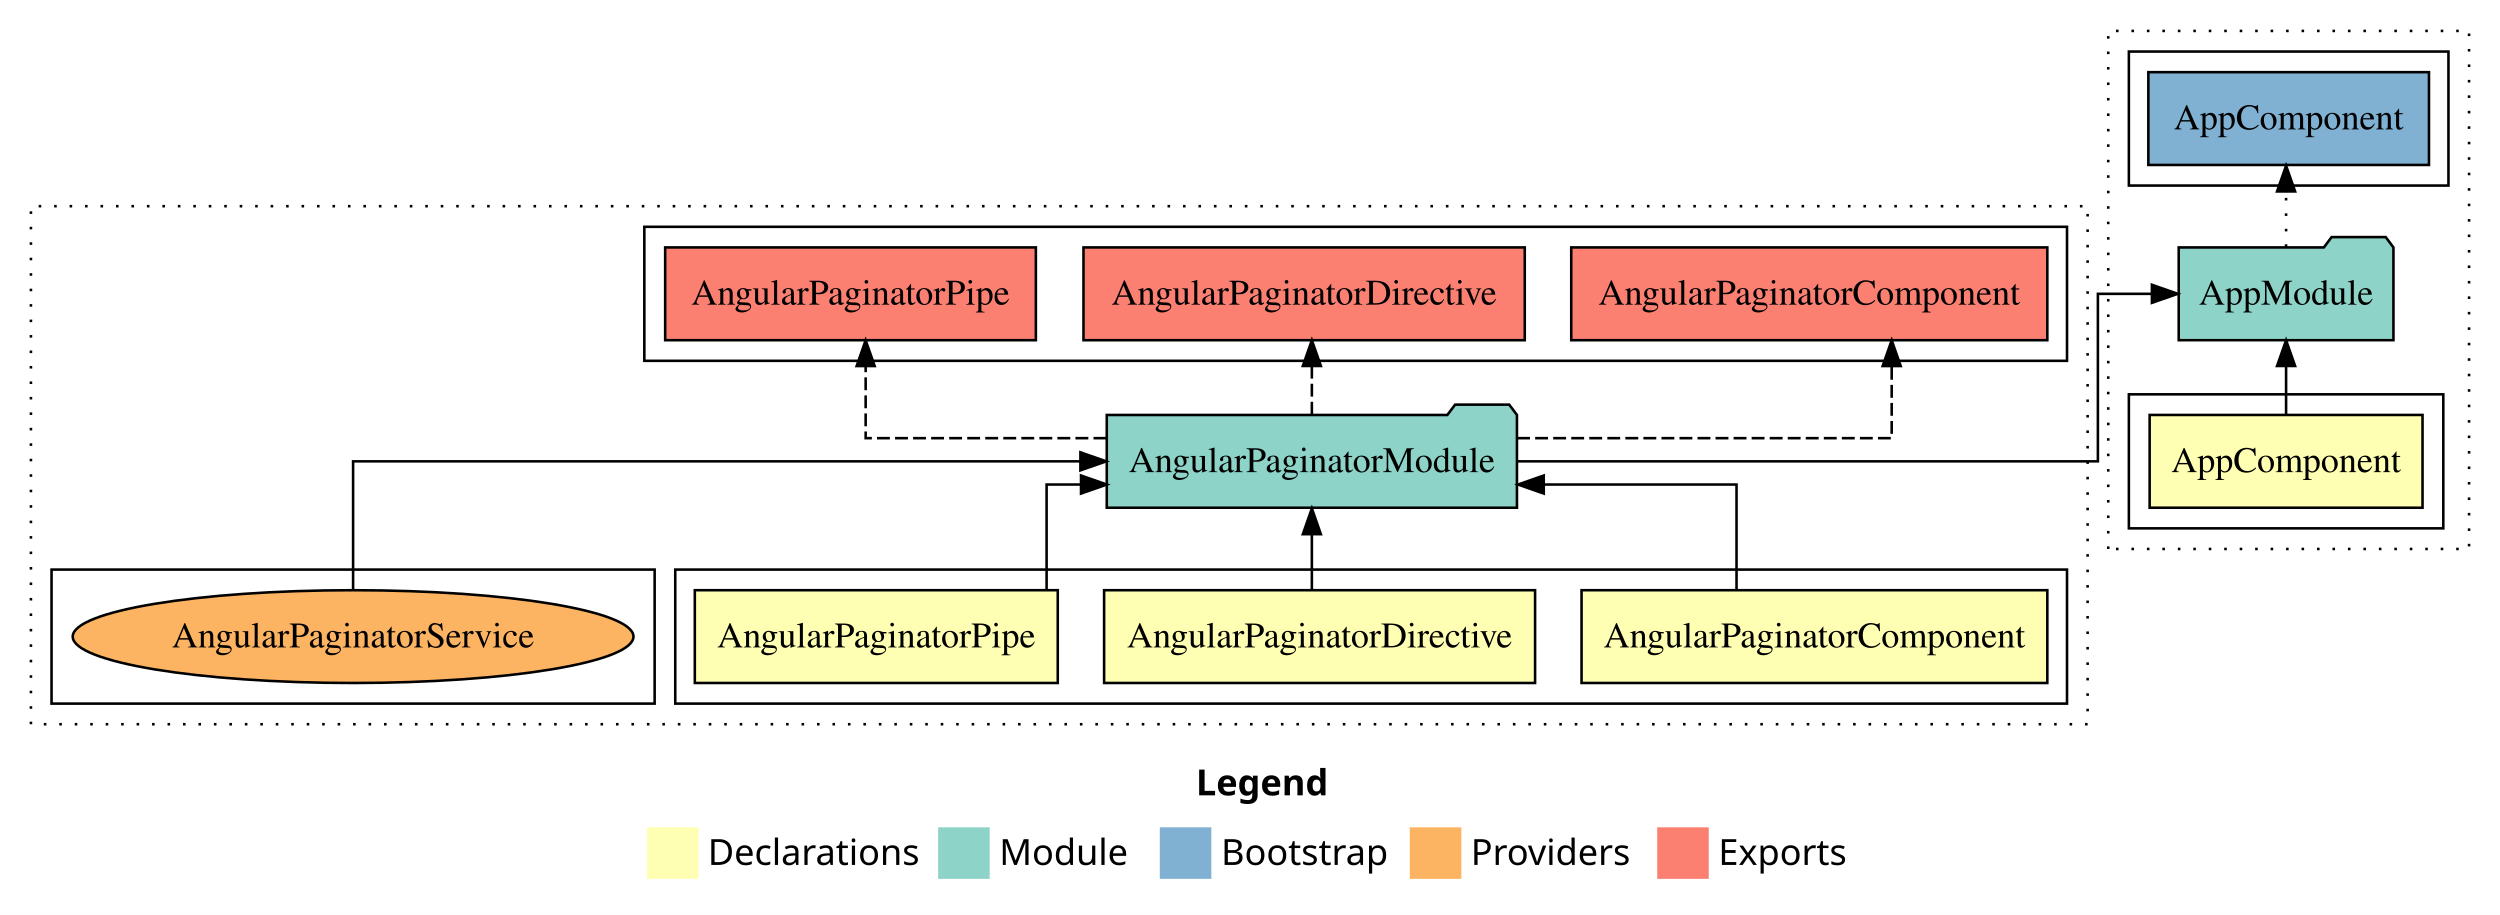
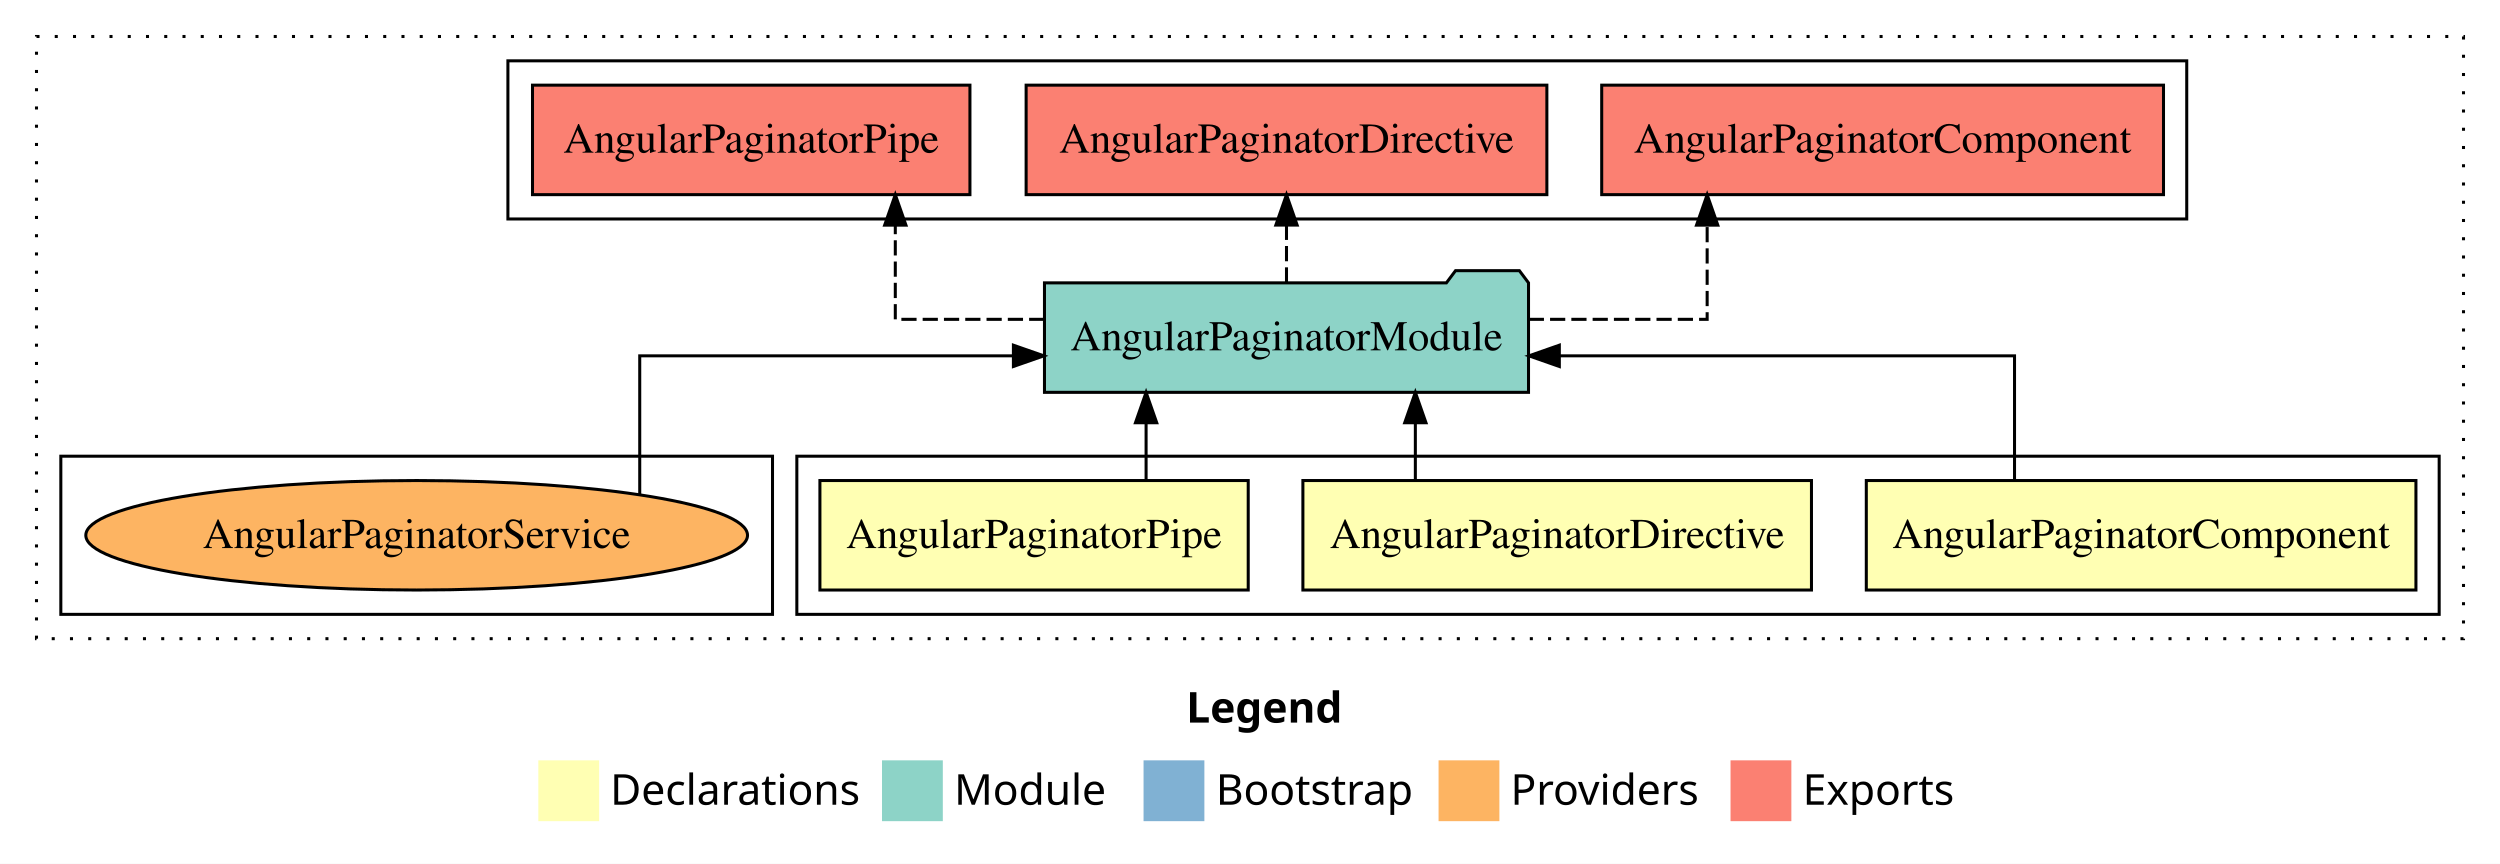
- <svg xmlns="http://www.w3.org/2000/svg" width="970pt" height="355pt" viewBox="0.00 0.00 970.00 355.00">
-   <g id="graph0" class="graph" transform="scale(1 1) rotate(0) translate(4 351)">
-     <polygon fill="#ffffff" stroke="transparent" points="-4,4 -4,-351 966,-351 966,4 -4,4" />
-     <text text-anchor="start" x="460.009" y="-42.4" font-family="sans-serif" font-weight="bold" font-size="14.00" fill="#000000">Legend</text>
-     <polygon fill="#ffffb3" stroke="transparent" points="247,-10 247,-30 267,-30 267,-10 247,-10" />
-     <text text-anchor="start" x="270.629" y="-15.4" font-family="sans-serif" font-size="14.00" fill="#000000">  Declarations</text>
-     <polygon fill="#8dd3c7" stroke="transparent" points="360,-10 360,-30 380,-30 380,-10 360,-10" />
-     <text text-anchor="start" x="383.725" y="-15.4" font-family="sans-serif" font-size="14.00" fill="#000000">  Module</text>
-     <polygon fill="#80b1d3" stroke="transparent" points="446,-10 446,-30 466,-30 466,-10 446,-10" />
-     <text text-anchor="start" x="469.781" y="-15.4" font-family="sans-serif" font-size="14.00" fill="#000000">  Bootstrap</text>
-     <polygon fill="#fdb462" stroke="transparent" points="543,-10 543,-30 563,-30 563,-10 543,-10" />
-     <text text-anchor="start" x="566.673" y="-15.4" font-family="sans-serif" font-size="14.00" fill="#000000">  Providers</text>
-     <polygon fill="#fb8072" stroke="transparent" points="639,-10 639,-30 659,-30 659,-10 639,-10" />
-     <text text-anchor="start" x="662.726" y="-15.4" font-family="sans-serif" font-size="14.00" fill="#000000">  Exports</text>
+ <svg xmlns="http://www.w3.org/2000/svg" width="822pt" height="284pt" viewBox="0.00 0.00 822.00 284.00">
+   <g id="graph0" class="graph" transform="scale(1 1) rotate(0) translate(4 280)">
+     <polygon fill="#ffffff" stroke="transparent" points="-4,4 -4,-280 818,-280 818,4 -4,4" />
+     <text text-anchor="start" x="386.009" y="-42.4" font-family="sans-serif" font-weight="bold" font-size="14.00" fill="#000000">Legend</text>
+     <polygon fill="#ffffb3" stroke="transparent" points="173,-10 173,-30 193,-30 193,-10 173,-10" />
+     <text text-anchor="start" x="196.629" y="-15.4" font-family="sans-serif" font-size="14.00" fill="#000000">  Declarations</text>
+     <polygon fill="#8dd3c7" stroke="transparent" points="286,-10 286,-30 306,-30 306,-10 286,-10" />
+     <text text-anchor="start" x="309.725" y="-15.4" font-family="sans-serif" font-size="14.00" fill="#000000">  Module</text>
+     <polygon fill="#80b1d3" stroke="transparent" points="372,-10 372,-30 392,-30 392,-10 372,-10" />
+     <text text-anchor="start" x="395.781" y="-15.4" font-family="sans-serif" font-size="14.00" fill="#000000">  Bootstrap</text>
+     <polygon fill="#fdb462" stroke="transparent" points="469,-10 469,-30 489,-30 489,-10 469,-10" />
+     <text text-anchor="start" x="492.673" y="-15.4" font-family="sans-serif" font-size="14.00" fill="#000000">  Providers</text>
+     <polygon fill="#fb8072" stroke="transparent" points="565,-10 565,-30 585,-30 585,-10 565,-10" />
+     <text text-anchor="start" x="588.726" y="-15.4" font-family="sans-serif" font-size="14.00" fill="#000000">  Exports</text>
    <g id="clust1" class="cluster">
-       <polygon fill="none" stroke="#000000" stroke-dasharray="1,5" points="8,-70 8,-271 806,-271 806,-70 8,-70" />
+       <polygon fill="none" stroke="#000000" stroke-dasharray="1,5" points="8,-70 8,-268 806,-268 806,-70 8,-70" />
    </g>
    <g id="clust2" class="cluster">
      <polygon fill="none" stroke="#000000" points="258,-78 258,-130 798,-130 798,-78 258,-78" />
    </g>
    <g id="clust7" class="cluster">
-       <polygon fill="none" stroke="#000000" points="246,-211 246,-263 798,-263 798,-211 246,-211" />
+       <polygon fill="none" stroke="#000000" points="163,-208 163,-260 715,-260 715,-208 163,-208" />
    </g>
    <g id="clust9" class="cluster">
      <polygon fill="none" stroke="#000000" points="16,-78 16,-130 250,-130 250,-78 16,-78" />
-     </g>
-     <g id="clust10" class="cluster">
-       <polygon fill="none" stroke="#000000" stroke-dasharray="1,5" points="814,-138 814,-339 954,-339 954,-138 814,-138" />
-     </g>
-     <g id="clust11" class="cluster">
-       <polygon fill="none" stroke="#000000" points="822,-146 822,-198 944,-198 944,-146 822,-146" />
-     </g>
-     <g id="clust15" class="cluster">
-       <polygon fill="none" stroke="#000000" points="822,-279 822,-331 946,-331 946,-279 822,-279" />
    </g>
    <g id="node1" class="node">
      <polygon fill="#ffffb3" stroke="#000000" points="790.359,-122 609.641,-122 609.641,-86 790.359,-86 790.359,-122" />
      <text text-anchor="middle" x="700" y="-99.8" font-family="Times,serif" font-size="14.00" fill="#000000">AngularPaginatorComponent</text>
    </g>
    <g id="node4" class="node">
-       <polygon fill="#8dd3c7" stroke="#000000" points="584.576,-190 581.576,-194 560.576,-194 557.576,-190 425.424,-190 425.424,-154 584.576,-154 584.576,-190" />
-       <text text-anchor="middle" x="505" y="-167.8" font-family="Times,serif" font-size="14.00" fill="#000000">AngularPaginatorModule</text>
+       <polygon fill="#8dd3c7" stroke="#000000" points="498.576,-187 495.576,-191 474.576,-191 471.576,-187 339.424,-187 339.424,-151 498.576,-151 498.576,-187" />
+       <text text-anchor="middle" x="419" y="-164.8" font-family="Times,serif" font-size="14.00" fill="#000000">AngularPaginatorModule</text>
    </g>
    <g id="edge1" class="edge">
-       <path fill="none" stroke="#000000" d="M669.774,-122.022C669.774,-139.373 669.774,-163 669.774,-163 669.774,-163 594.973,-163 594.973,-163" />
-       <polygon fill="#000000" stroke="#000000" points="594.973,-159.5 584.973,-163 594.973,-166.5 594.973,-159.5" />
+       <path fill="none" stroke="#000000" d="M658.375,-122.022C658.375,-139.373 658.375,-163 658.375,-163 658.375,-163 508.708,-163 508.708,-163" />
+       <polygon fill="#000000" stroke="#000000" points="508.708,-159.5 498.708,-163 508.708,-166.5 508.708,-159.5" />
    </g>
    <g id="node2" class="node">
      <polygon fill="#ffffb3" stroke="#000000" points="591.609,-122 424.391,-122 424.391,-86 591.609,-86 591.609,-122" />
      <text text-anchor="middle" x="508" y="-99.8" font-family="Times,serif" font-size="14.00" fill="#000000">AngularPaginatorDirective</text>
    </g>
    <g id="edge2" class="edge">
-       <path fill="none" stroke="#000000" d="M505,-122.223C505,-122.223 505,-143.727 505,-143.727" />
-       <polygon fill="#000000" stroke="#000000" points="501.5,-143.727 505,-153.727 508.5,-143.727 501.5,-143.727" />
+       <path fill="none" stroke="#000000" d="M461.367,-122.106C461.367,-122.106 461.367,-140.991 461.367,-140.991" />
+       <polygon fill="#000000" stroke="#000000" points="457.867,-140.991 461.367,-150.991 464.867,-140.991 457.867,-140.991" />
    </g>
    <g id="node3" class="node">
      <polygon fill="#ffffb3" stroke="#000000" points="406.414,-122 265.586,-122 265.586,-86 406.414,-86 406.414,-122" />
      <text text-anchor="middle" x="336" y="-99.8" font-family="Times,serif" font-size="14.00" fill="#000000">AngularPaginatorPipe</text>
    </g>
    <g id="edge3" class="edge">
-       <path fill="none" stroke="#000000" d="M402.082,-122.022C402.082,-139.373 402.082,-163 402.082,-163 402.082,-163 415.436,-163 415.436,-163" />
-       <polygon fill="#000000" stroke="#000000" points="415.436,-166.5 425.436,-163 415.436,-159.5 415.436,-166.5" />
+       <path fill="none" stroke="#000000" d="M372.834,-122.106C372.834,-122.106 372.834,-140.991 372.834,-140.991" />
+       <polygon fill="#000000" stroke="#000000" points="369.335,-140.991 372.834,-150.991 376.335,-140.991 369.335,-140.991" />
    </g>
    <g id="node5" class="node">
-       <polygon fill="#fb8072" stroke="#000000" points="790.359,-255 605.641,-255 605.641,-219 790.359,-219 790.359,-255" />
-       <text text-anchor="middle" x="698" y="-232.8" font-family="Times,serif" font-size="14.00" fill="#000000">AngularPaginatorComponent </text>
+       <polygon fill="#fb8072" stroke="#000000" points="707.359,-252 522.641,-252 522.641,-216 707.359,-216 707.359,-252" />
+       <text text-anchor="middle" x="615" y="-229.8" font-family="Times,serif" font-size="14.00" fill="#000000">AngularPaginatorComponent </text>
    </g>
    <g id="edge4" class="edge">
-       <path fill="none" stroke="#000000" stroke-dasharray="5,2" d="M584.635,-181C649.354,-181 729.976,-181 729.976,-181 729.976,-181 729.976,-208.973 729.976,-208.973" />
-       <polygon fill="#000000" stroke="#000000" points="726.476,-208.973 729.976,-218.973 733.476,-208.973 726.476,-208.973" />
+       <path fill="none" stroke="#000000" stroke-dasharray="5,2" d="M498.656,-175C529.402,-175 557.313,-175 557.313,-175 557.313,-175 557.313,-205.977 557.313,-205.977" />
+       <polygon fill="#000000" stroke="#000000" points="553.813,-205.977 557.313,-215.977 560.813,-205.977 553.813,-205.977" />
    </g>
    <g id="node6" class="node">
-       <polygon fill="#fb8072" stroke="#000000" points="587.609,-255 416.391,-255 416.391,-219 587.609,-219 587.609,-255" />
-       <text text-anchor="middle" x="502" y="-232.8" font-family="Times,serif" font-size="14.00" fill="#000000">AngularPaginatorDirective </text>
+       <polygon fill="#fb8072" stroke="#000000" points="504.609,-252 333.391,-252 333.391,-216 504.609,-216 504.609,-252" />
+       <text text-anchor="middle" x="419" y="-229.8" font-family="Times,serif" font-size="14.00" fill="#000000">AngularPaginatorDirective </text>
    </g>
    <g id="edge5" class="edge">
-       <path fill="none" stroke="#000000" stroke-dasharray="5,2" d="M505,-190.106C505,-190.106 505,-208.991 505,-208.991" />
-       <polygon fill="#000000" stroke="#000000" points="501.5,-208.991 505,-218.991 508.5,-208.991 501.5,-208.991" />
+       <path fill="none" stroke="#000000" stroke-dasharray="5,2" d="M419,-187.106C419,-187.106 419,-205.991 419,-205.991" />
+       <polygon fill="#000000" stroke="#000000" points="415.5,-205.991 419,-215.991 422.5,-205.991 415.5,-205.991" />
    </g>
    <g id="node7" class="node">
-       <polygon fill="#fb8072" stroke="#000000" points="397.914,-255 254.086,-255 254.086,-219 397.914,-219 397.914,-255" />
-       <text text-anchor="middle" x="326" y="-232.8" font-family="Times,serif" font-size="14.00" fill="#000000">AngularPaginatorPipe </text>
+       <polygon fill="#fb8072" stroke="#000000" points="314.914,-252 171.086,-252 171.086,-216 314.914,-216 314.914,-252" />
+       <text text-anchor="middle" x="243" y="-229.8" font-family="Times,serif" font-size="14.00" fill="#000000">AngularPaginatorPipe </text>
    </g>
    <g id="edge6" class="edge">
-       <path fill="none" stroke="#000000" stroke-dasharray="5,2" d="M425.278,-181C379.841,-181 331.875,-181 331.875,-181 331.875,-181 331.875,-208.973 331.875,-208.973" />
-       <polygon fill="#000000" stroke="#000000" points="328.375,-208.973 331.875,-218.973 335.375,-208.973 328.375,-208.973" />
-     </g>
-     <g id="node10" class="node">
-       <polygon fill="#8dd3c7" stroke="#000000" points="924.657,-255 921.657,-259 900.657,-259 897.657,-255 841.343,-255 841.343,-219 924.657,-219 924.657,-255" />
-       <text text-anchor="middle" x="883" y="-232.8" font-family="Times,serif" font-size="14.00" fill="#000000">AppModule</text>
-     </g>
-     <g id="edge9" class="edge">
-       <path fill="none" stroke="#000000" d="M584.731,-172C675.094,-172 809.98,-172 809.98,-172 809.98,-172 809.98,-237 809.98,-237 809.98,-237 830.947,-237 830.947,-237" />
-       <polygon fill="#000000" stroke="#000000" points="830.947,-240.5 840.947,-237 830.947,-233.5 830.947,-240.5" />
+       <path fill="none" stroke="#000000" stroke-dasharray="5,2" d="M339.37,-175C313.056,-175 290.375,-175 290.375,-175 290.375,-175 290.375,-205.977 290.375,-205.977" />
+       <polygon fill="#000000" stroke="#000000" points="286.875,-205.977 290.375,-215.977 293.875,-205.977 286.875,-205.977" />
    </g>
    <g id="node8" class="node">
      <ellipse fill="#fdb462" stroke="#000000" cx="133" cy="-104" rx="108.786" ry="18" />
      <text text-anchor="middle" x="133" y="-99.8" font-family="Times,serif" font-size="14.00" fill="#000000">AngularPaginatorService</text>
    </g>
    <g id="edge7" class="edge">
-       <path fill="none" stroke="#000000" d="M133,-122.223C133,-142.365 133,-172 133,-172 133,-172 415.197,-172 415.197,-172" />
-       <polygon fill="#000000" stroke="#000000" points="415.197,-175.5 425.197,-172 415.197,-168.5 415.197,-175.5" />
-     </g>
-     <g id="node9" class="node">
-       <polygon fill="#ffffb3" stroke="#000000" points="935.94,-190 830.06,-190 830.06,-154 935.94,-154 935.94,-190" />
-       <text text-anchor="middle" x="883" y="-167.8" font-family="Times,serif" font-size="14.00" fill="#000000">AppComponent</text>
-     </g>
-     <g id="edge8" class="edge">
-       <path fill="none" stroke="#000000" d="M883,-190.106C883,-190.106 883,-208.991 883,-208.991" />
-       <polygon fill="#000000" stroke="#000000" points="879.5,-208.991 883,-218.991 886.5,-208.991 879.5,-208.991" />
-     </g>
-     <g id="node11" class="node">
-       <polygon fill="#80b1d3" stroke="#000000" points="938.439,-323 829.561,-323 829.561,-287 938.439,-287 938.439,-323" />
-       <text text-anchor="middle" x="884" y="-300.8" font-family="Times,serif" font-size="14.00" fill="#000000">AppComponent </text>
-     </g>
-     <g id="edge10" class="edge">
-       <path fill="none" stroke="#000000" stroke-dasharray="1,5" d="M883,-255.223C883,-255.223 883,-276.727 883,-276.727" />
-       <polygon fill="#000000" stroke="#000000" points="879.5,-276.727 883,-286.727 886.5,-276.727 879.5,-276.727" />
+       <path fill="none" stroke="#000000" d="M206.343,-117.388C206.343,-134.796 206.343,-163 206.343,-163 206.343,-163 329.209,-163 329.209,-163" />
+       <polygon fill="#000000" stroke="#000000" points="329.209,-166.5 339.209,-163 329.209,-159.5 329.209,-166.5" />
    </g>
  </g>
</svg>
